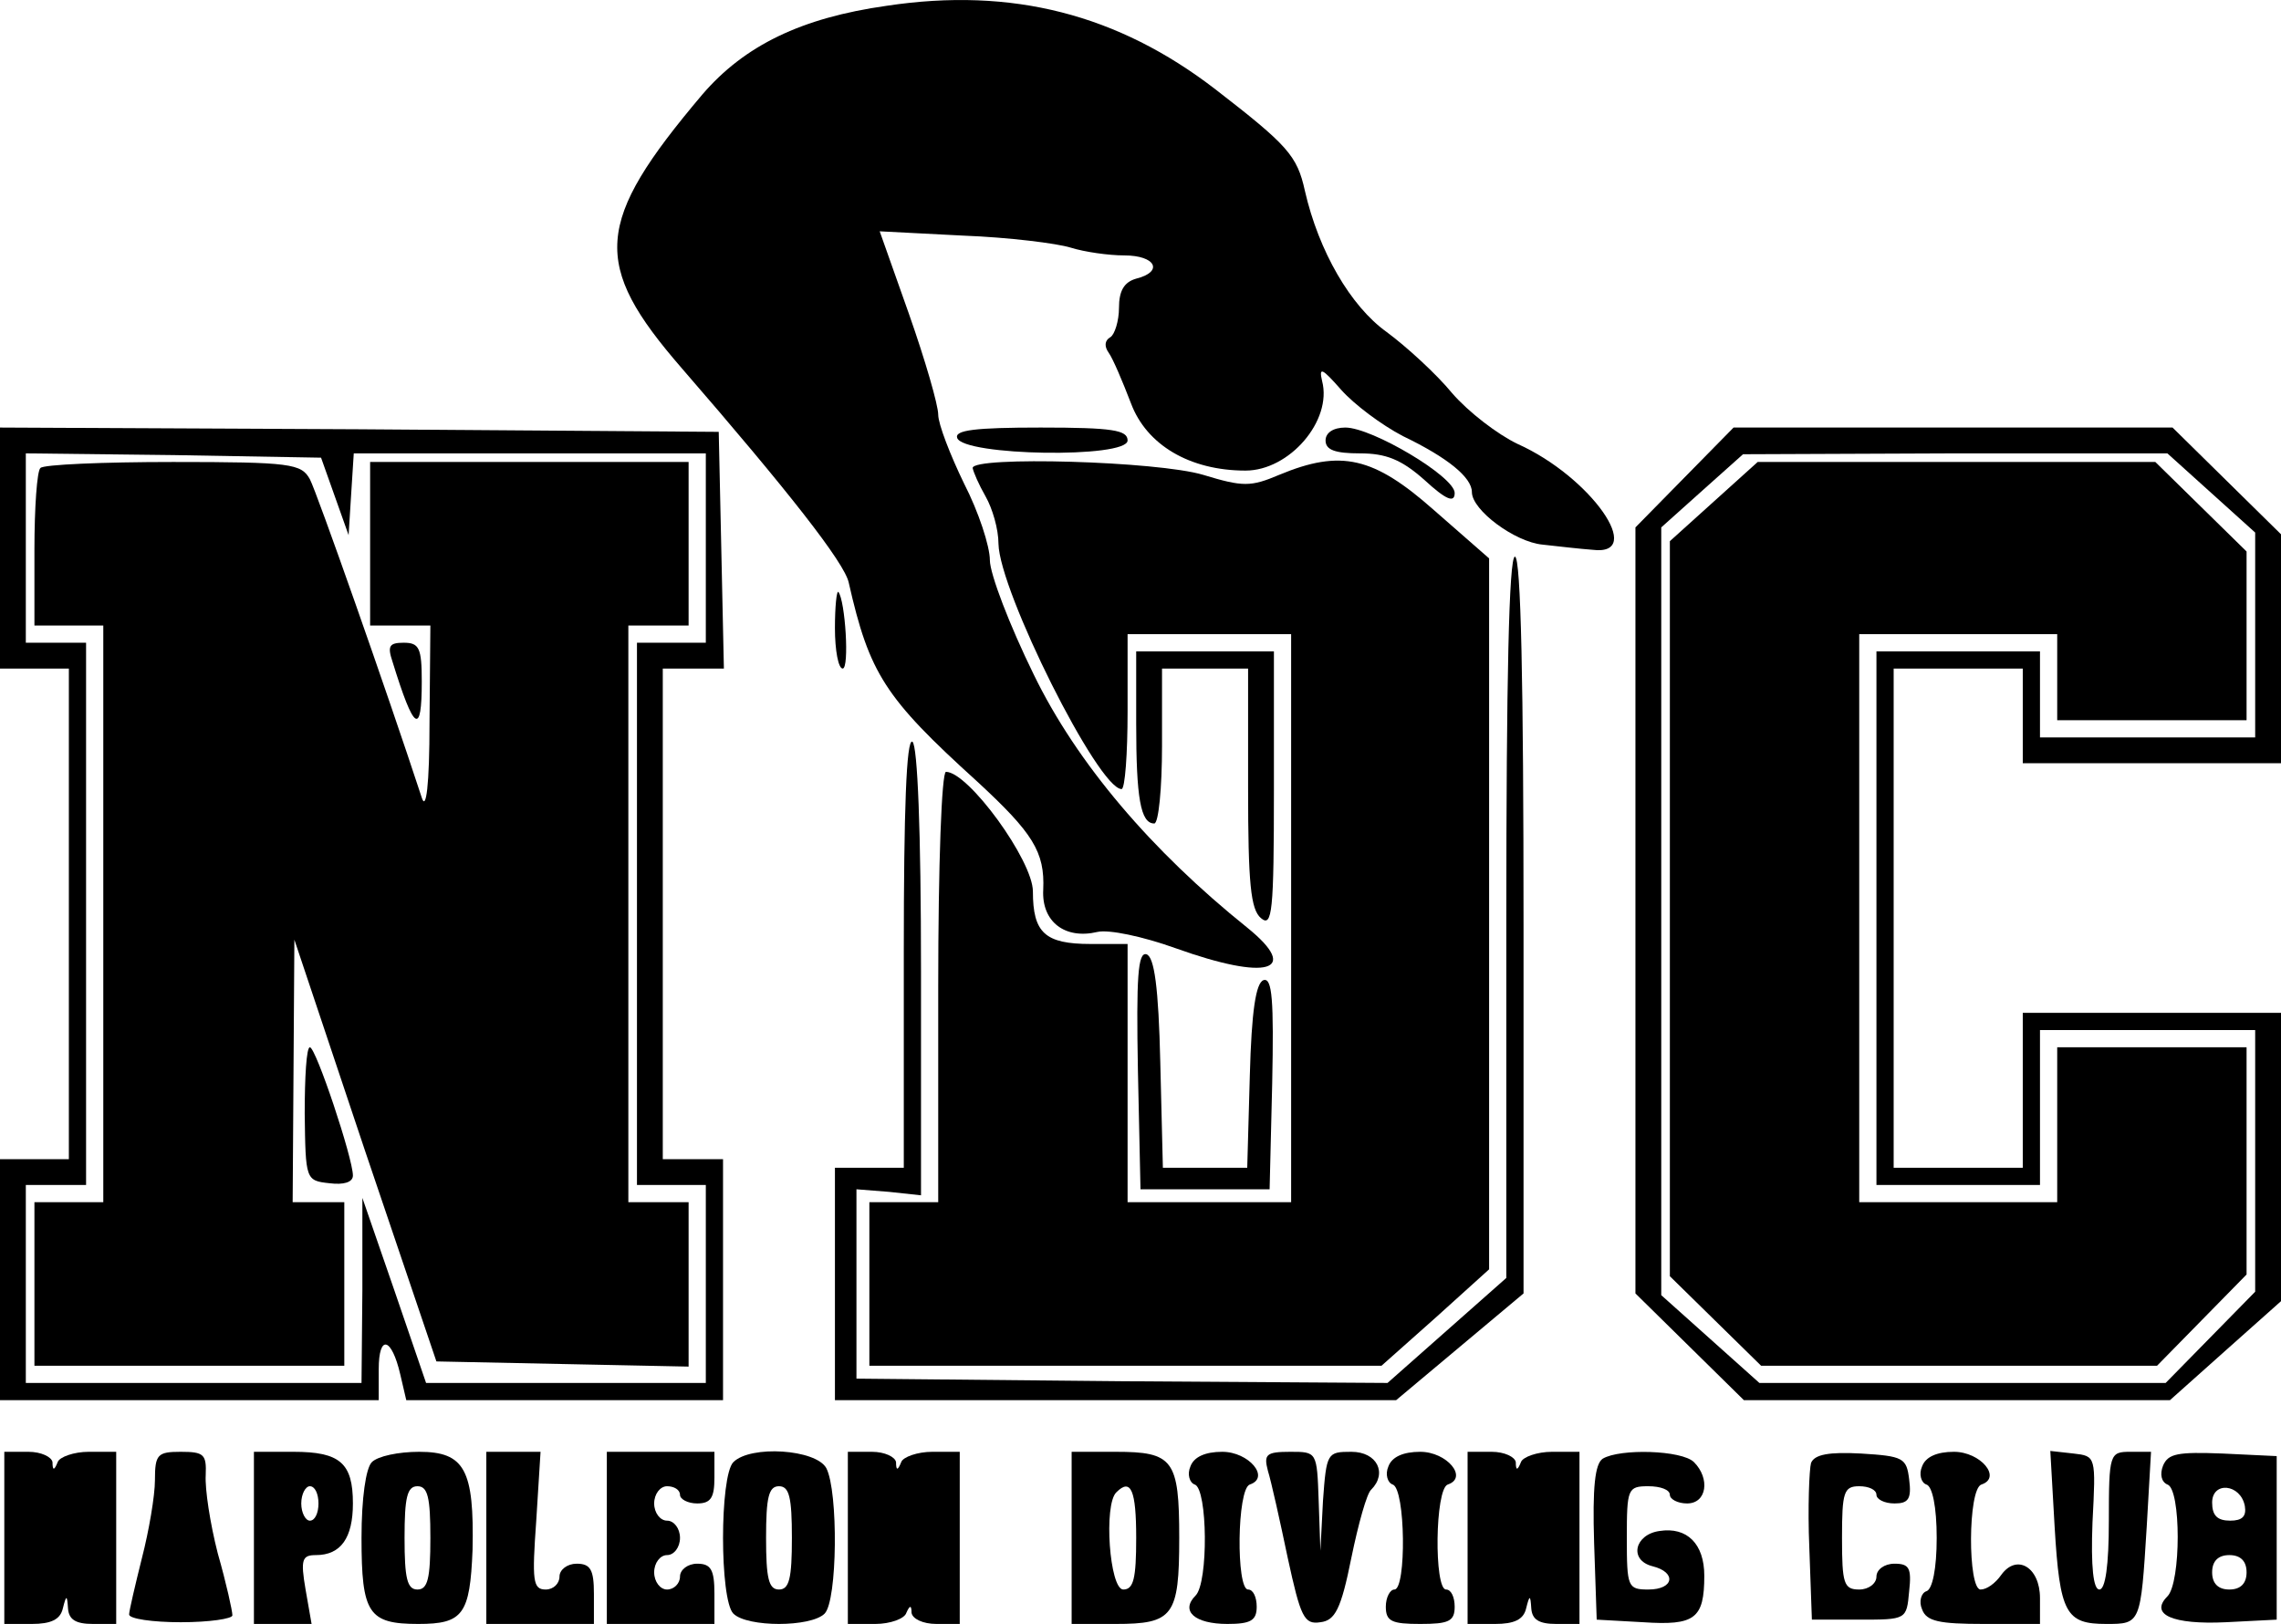
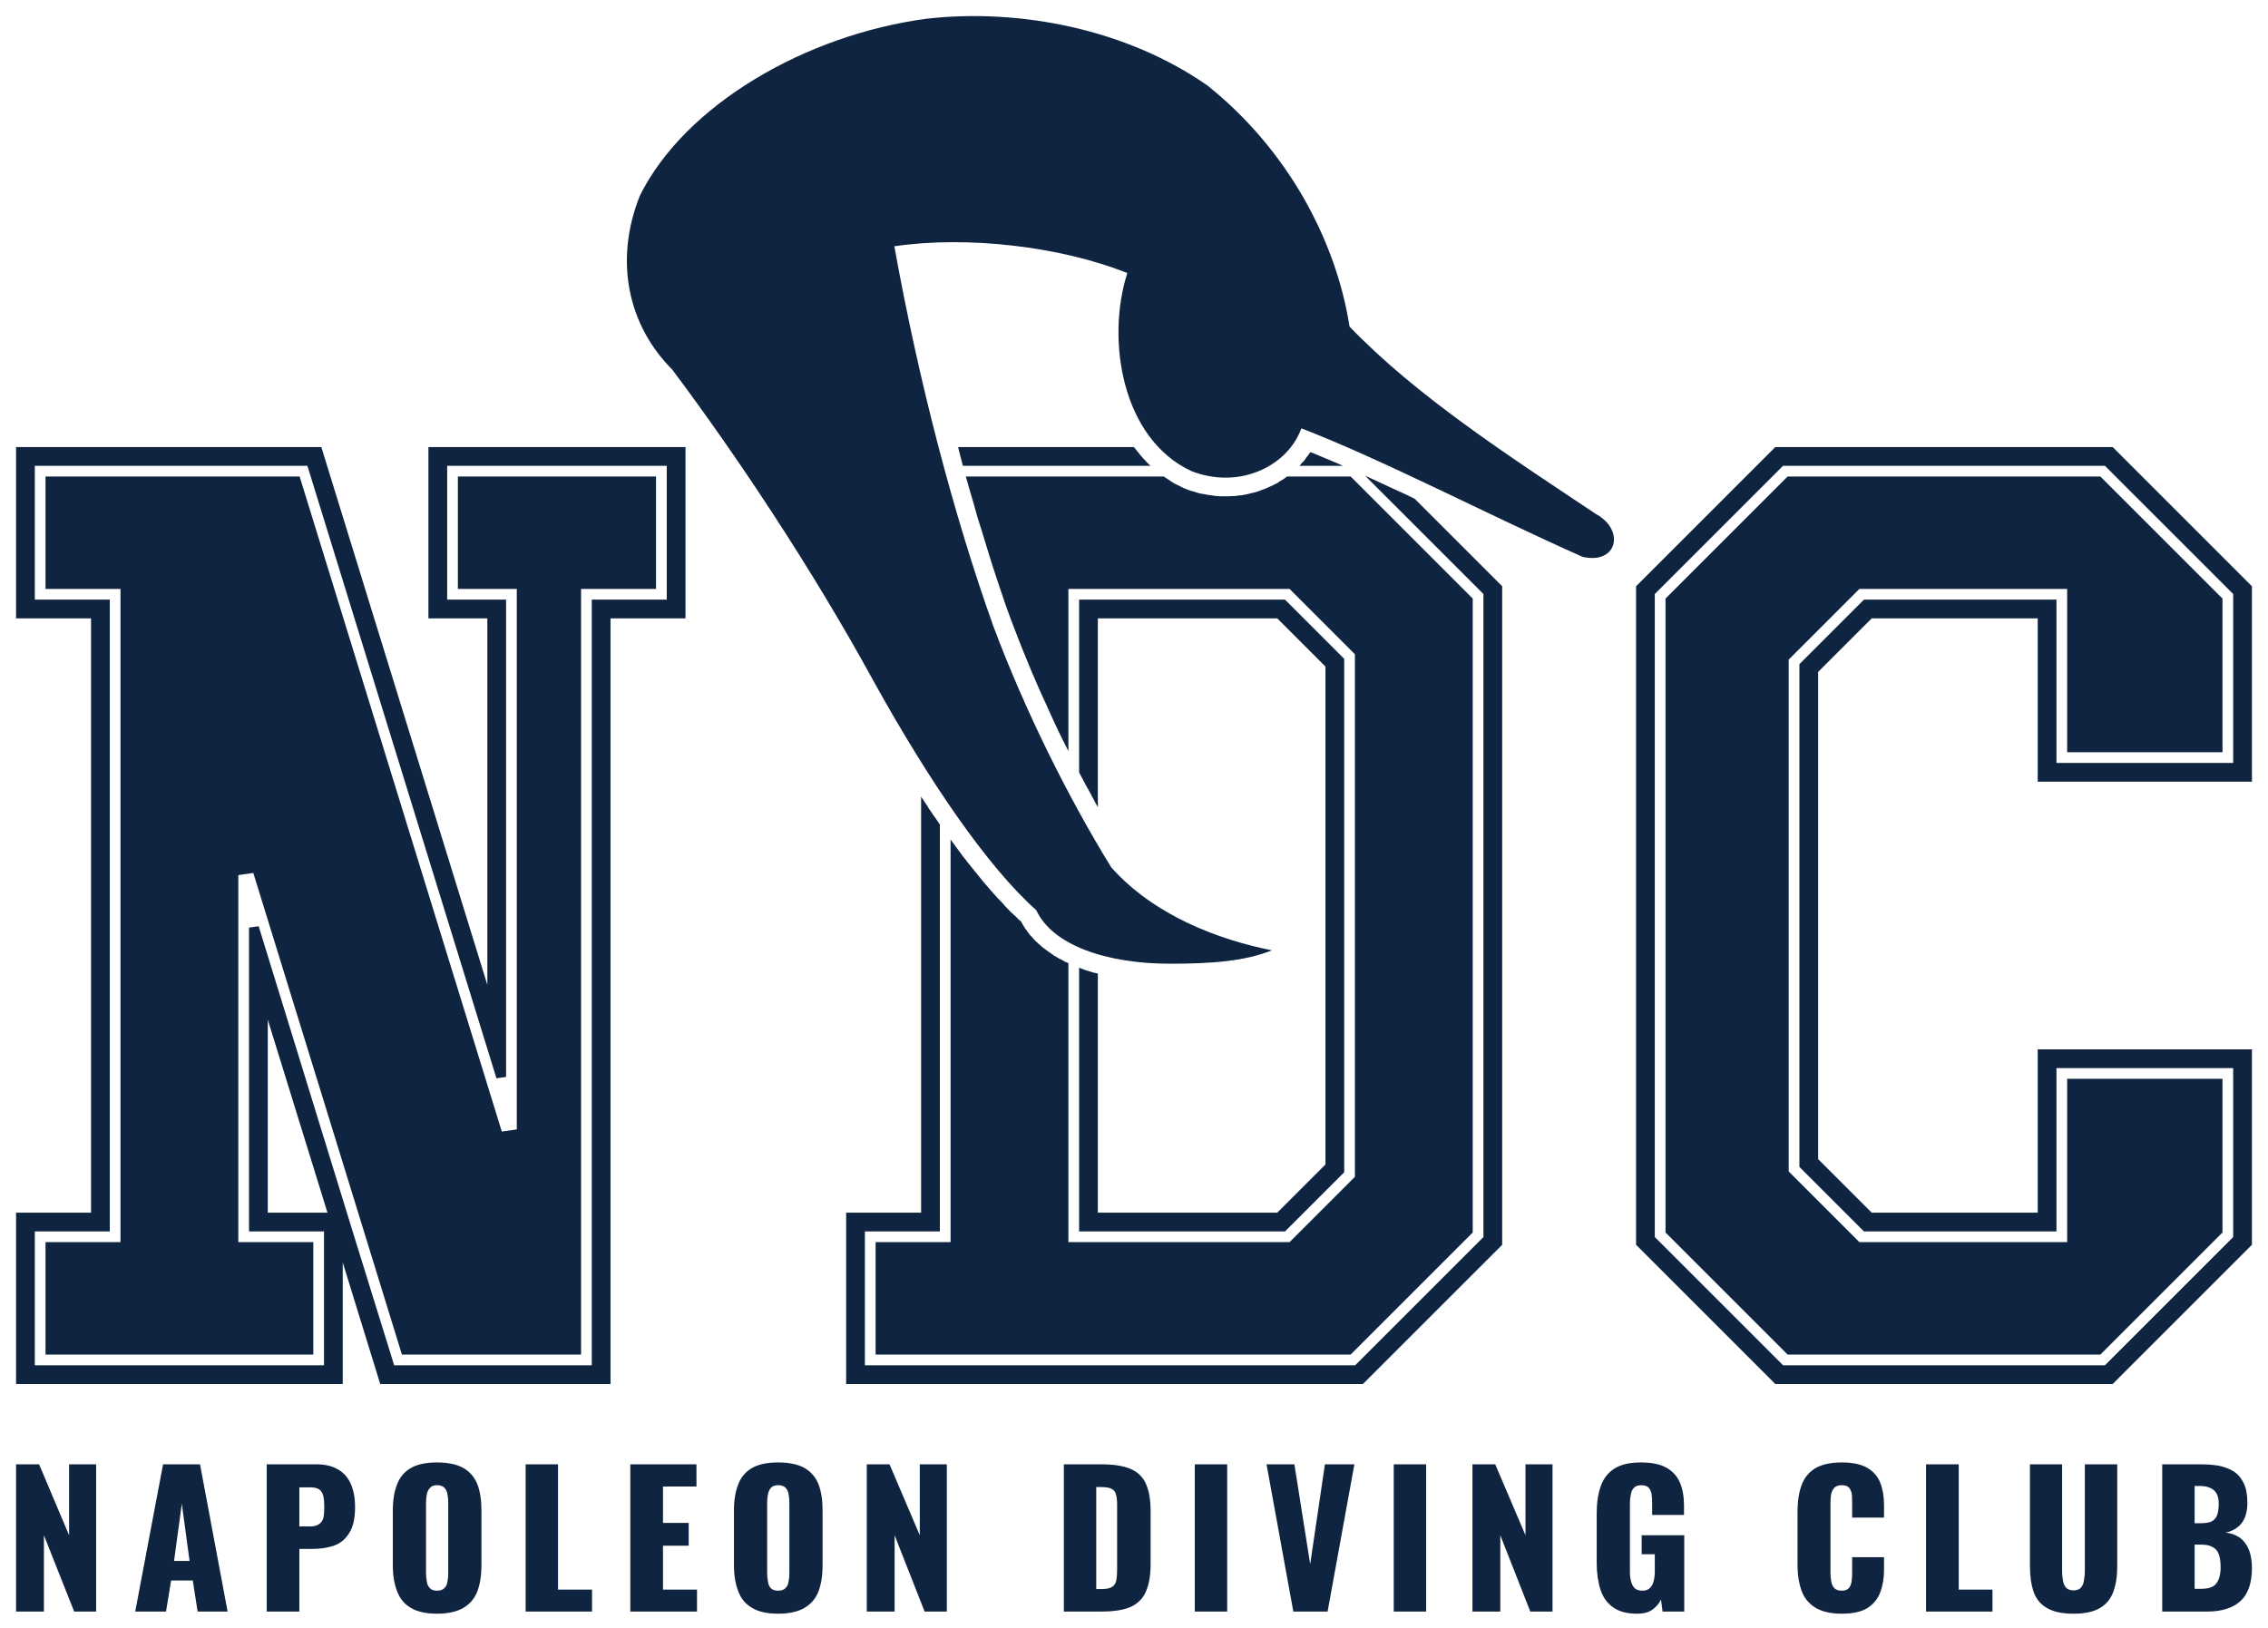
- <svg xmlns="http://www.w3.org/2000/svg" version="1.0" width="265pt" height="188.674pt" viewBox="0 0 265 188.674" preserveAspectRatio="xMidYMid meet">
-   <g transform="translate(0,188.6739) scale(0.1,-0.1)" fill="#000000" stroke="none">
-     <path d="M1030 1880 c-99 -14 -165 -46 -214 -103 -126 -149 -129 -197 -24 -318 124 -143 189 -226 194 -249 24 -106 42 -134 149 -231 65 -60 79 -82 77 -126 -2 -37 25 -58 63 -49 13 3 52 -5 91 -19 106 -38 146 -27 83 24 -111 89 -198 191 -248 294 -28 57 -51 117 -51 133 0 16 -13 56 -30 89 -16 33 -30 69 -30 80 0 11 -15 63 -34 117 l-34 96 97 -5 c53 -2 109 -9 125 -14 16 -5 44 -9 62 -9 37 0 46 -19 14 -27 -14 -4 -20 -14 -20 -34 0 -15 -5 -31 -10 -34 -7 -4 -7 -11 -2 -18 5 -7 16 -33 26 -59 18 -48 68 -78 133 -78 51 0 101 58 89 104 -4 17 0 15 22 -10 15 -17 47 -41 72 -54 52 -25 80 -48 80 -65 0 -21 50 -58 82 -61 18 -2 44 -5 58 -6 63 -8 -2 85 -87 123 -23 11 -57 37 -76 59 -18 22 -53 54 -76 71 -42 30 -79 94 -95 164 -9 41 -20 53 -104 118 -113 87 -236 119 -382 97z" />
-     <path d="M0 1250 l0 -140 40 0 40 0 0 -285 0 -285 -40 0 -40 0 0 -140 0 -140 220 0 220 0 0 36 c0 41 15 37 25 -6 l7 -30 184 0 184 0 0 140 0 140 -35 0 -35 0 0 285 0 285 35 0 36 0 -3 138 -3 137 -417 3 -418 2 0 -140z m389 60 l16 -45 3 48 3 47 205 0 204 0 0 -110 0 -110 -40 0 -40 0 0 -315 0 -315 40 0 40 0 0 -115 0 -115 -163 0 -162 0 -37 108 -37 107 0 -107 -1 -108 -195 0 -195 0 0 115 0 115 35 0 35 0 0 315 0 315 -35 0 -35 0 0 110 0 110 172 -2 171 -3 16 -45z" />
-     <path d="M47 1343 c-4 -3 -7 -46 -7 -95 l0 -88 40 0 40 0 0 -335 0 -335 -40 0 -40 0 0 -95 0 -95 180 0 180 0 0 95 0 95 -30 0 -30 0 1 153 1 152 82 -245 83 -245 146 -3 147 -3 0 96 0 95 -35 0 -35 0 0 335 0 335 35 0 35 0 0 95 0 95 -185 0 -185 0 0 -95 0 -95 35 0 35 0 -1 -112 c0 -74 -4 -104 -9 -88 -41 125 -122 355 -130 370 -10 18 -22 20 -159 20 -81 0 -151 -3 -154 -7z" />
-     <path d="M456 1118 c25 -81 34 -87 34 -23 0 39 -3 45 -21 45 -17 0 -19 -4 -13 -22z" />
-     <path d="M354 593 c1 -77 1 -78 29 -81 16 -2 27 1 27 9 0 20 -43 149 -50 149 -4 0 -6 -35 -6 -77z" />
-     <path d="M1112 1378 c7 -21 198 -24 198 -3 0 12 -17 15 -101 15 -76 0 -100 -3 -97 -12z" />
-     <path d="M1540 1375 c0 -11 11 -15 40 -15 30 0 48 -7 75 -31 25 -23 35 -27 35 -15 0 19 -96 76 -127 76 -14 0 -23 -6 -23 -15z" />
-     <path d="M1957 1332 l-57 -58 0 -445 0 -445 63 -62 63 -62 247 0 248 0 65 58 64 57 0 168 0 167 -150 0 -150 0 0 -90 0 -90 -75 0 -75 0 0 290 0 290 75 0 75 0 0 -55 0 -55 150 0 150 0 0 133 0 133 -63 62 -63 62 -255 0 -255 0 -57 -58z m612 -18 l51 -46 0 -119 0 -119 -125 0 -125 0 0 50 0 50 -95 0 -95 0 0 -310 0 -310 95 0 95 0 0 90 0 90 125 0 125 0 0 -152 0 -152 -52 -53 -52 -53 -236 0 -236 0 -57 51 -57 51 0 446 0 446 48 43 47 42 246 1 247 0 51 -46z" />
-     <path d="M1991 1304 l-51 -46 0 -427 0 -427 53 -52 53 -52 230 0 230 0 52 53 52 53 0 132 0 132 -110 0 -110 0 0 -90 0 -90 -115 0 -115 0 0 330 0 330 115 0 115 0 0 -50 0 -50 110 0 110 0 0 98 0 98 -53 52 -53 52 -231 0 -231 0 -51 -46z" />
-     <path d="M1130 1343 c1 -5 7 -19 15 -33 8 -14 15 -38 15 -55 1 -55 116 -285 143 -285 4 0 7 41 7 90 l0 90 95 0 95 0 0 -330 0 -330 -95 0 -95 0 0 150 0 150 -43 0 c-53 0 -67 13 -67 61 0 36 -75 139 -101 139 -5 0 -9 -107 -9 -250 l0 -250 -40 0 -40 0 0 -95 0 -95 298 0 297 0 63 56 62 56 0 413 0 413 -64 56 c-70 62 -108 71 -180 41 -33 -14 -42 -14 -88 0 -53 16 -268 22 -268 8z" />
-     <path d="M1750 821 l0 -419 -69 -61 -69 -61 -309 2 -308 3 0 110 0 110 38 -3 37 -4 0 261 c0 162 -4 262 -10 266 -7 4 -10 -80 -10 -244 l0 -251 -40 0 -40 0 0 -135 0 -135 326 0 326 0 74 62 74 62 0 428 c0 279 -3 428 -10 428 -7 0 -10 -146 -10 -419z" />
-     <path d="M970 1157 c0 -26 4 -47 9 -47 8 0 3 79 -5 89 -2 2 -4 -17 -4 -42z" />
-     <path d="M1320 1046 c0 -86 5 -116 21 -116 5 0 9 41 9 90 l0 90 50 0 50 0 0 -139 c0 -111 3 -141 15 -151 13 -11 15 7 15 149 l0 161 -80 0 -80 0 0 -84z" />
-     <path d="M1322 643 l3 -138 75 0 75 0 3 123 c2 97 0 123 -10 120 -9 -3 -14 -36 -16 -111 l-3 -107 -49 0 -49 0 -3 122 c-2 88 -7 123 -16 126 -10 3 -12 -26 -10 -135z" />
-     <path d="M5 100 l0 -100 32 0 c22 0 33 5 36 18 4 16 5 16 6 0 1 -13 9 -18 29 -18 l27 0 0 100 0 100 -32 0 c-17 0 -34 -6 -36 -12 -4 -10 -6 -10 -6 0 -1 6 -13 12 -28 12 l-28 0 0 -100z" />
-     <path d="M180 167 c0 -18 -7 -59 -15 -90 -8 -32 -15 -62 -15 -66 0 -5 27 -9 60 -9 33 0 60 4 60 8 0 5 -7 37 -17 72 -9 35 -15 75 -14 91 1 24 -2 27 -29 27 -27 0 -30 -3 -30 -33z" />
-     <path d="M295 100 l0 -100 33 0 34 0 -7 40 c-6 35 -4 40 12 40 29 0 43 20 43 60 0 47 -15 60 -69 60 l-46 0 0 -100z m75 40 c0 -11 -4 -20 -10 -20 -5 0 -10 9 -10 20 0 11 5 20 10 20 6 0 10 -9 10 -20z" />
-     <path d="M432 188 c-7 -7 -12 -42 -12 -88 0 -88 8 -100 66 -100 52 0 60 11 63 86 2 93 -9 114 -62 114 -24 0 -48 -5 -55 -12z m68 -88 c0 -47 -3 -60 -15 -60 -12 0 -15 13 -15 60 0 47 3 60 15 60 12 0 15 -13 15 -60z" />
-     <path d="M565 100 l0 -100 63 0 62 0 0 35 c0 28 -4 35 -20 35 -11 0 -20 -7 -20 -15 0 -8 -7 -15 -16 -15 -15 0 -16 10 -11 80 l5 80 -31 0 -32 0 0 -100z" />
-     <path d="M705 100 l0 -100 63 0 62 0 0 35 c0 28 -4 35 -20 35 -11 0 -20 -7 -20 -15 0 -8 -7 -15 -15 -15 -8 0 -15 9 -15 20 0 11 7 20 15 20 8 0 15 9 15 20 0 11 -7 20 -15 20 -8 0 -15 9 -15 20 0 11 7 20 15 20 8 0 15 -4 15 -10 0 -5 9 -10 20 -10 16 0 20 7 20 30 l0 30 -62 0 -63 0 0 -100z" />
-     <path d="M852 188 c-16 -16 -16 -160 0 -176 16 -16 90 -16 106 0 15 15 16 142 2 169 -12 22 -88 27 -108 7z m68 -88 c0 -47 -3 -60 -15 -60 -12 0 -15 13 -15 60 0 47 3 60 15 60 12 0 15 -13 15 -60z" />
-     <path d="M985 100 l0 -100 32 0 c17 0 34 6 36 13 4 9 6 9 6 0 1 -7 13 -13 29 -13 l27 0 0 100 0 100 -32 0 c-17 0 -34 -6 -36 -12 -4 -10 -6 -10 -6 0 -1 6 -13 12 -28 12 l-28 0 0 -100z" />
-     <path d="M1245 100 l0 -100 51 0 c67 0 74 9 74 100 0 91 -7 100 -74 100 l-51 0 0 -100z m75 0 c0 -47 -3 -60 -15 -60 -16 0 -23 99 -8 113 17 17 23 2 23 -53z" />
-     <path d="M1383 183 c-4 -9 -1 -19 5 -21 15 -5 16 -114 1 -129 -18 -18 -1 -33 37 -33 27 0 34 4 34 20 0 11 -4 20 -10 20 -14 0 -13 117 2 122 24 8 -1 38 -32 38 -20 0 -33 -6 -37 -17z" />
-     <path d="M1473 178 c4 -13 14 -58 23 -101 15 -69 19 -78 38 -75 17 2 24 15 36 75 8 39 18 75 23 79 19 19 7 44 -23 44 -28 0 -29 -1 -33 -57 l-3 -58 -2 58 c-2 57 -2 57 -33 57 -28 0 -31 -3 -26 -22z" />
-     <path d="M1613 183 c-4 -9 -1 -19 5 -21 15 -5 16 -122 2 -122 -5 0 -10 -9 -10 -20 0 -17 7 -20 40 -20 33 0 40 3 40 20 0 11 -4 20 -10 20 -14 0 -13 117 2 122 24 8 -1 38 -32 38 -20 0 -33 -6 -37 -17z" />
-     <path d="M1705 100 l0 -100 32 0 c22 0 33 5 36 18 4 16 5 16 6 0 1 -13 9 -18 29 -18 l27 0 0 100 0 100 -32 0 c-17 0 -34 -6 -36 -12 -4 -10 -6 -10 -6 0 -1 6 -13 12 -28 12 l-28 0 0 -100z" />
-     <path d="M1862 192 c-9 -6 -12 -33 -10 -98 l3 -89 54 -3 c60 -4 71 4 71 54 0 37 -20 57 -52 52 -29 -4 -36 -34 -8 -41 28 -7 25 -27 -5 -27 -24 0 -25 3 -25 60 0 57 1 60 25 60 14 0 25 -4 25 -10 0 -5 9 -10 20 -10 23 0 27 29 8 48 -14 14 -86 16 -106 4z" />
-     <path d="M2104 187 c-2 -7 -4 -52 -2 -98 l3 -84 55 0 c55 0 55 0 58 33 3 27 0 32 -17 32 -12 0 -21 -7 -21 -15 0 -8 -9 -15 -20 -15 -18 0 -20 7 -20 60 0 53 2 60 20 60 11 0 20 -4 20 -10 0 -5 9 -10 21 -10 16 0 20 5 17 28 -3 25 -7 27 -56 30 -37 2 -54 -1 -58 -11z" />
-     <path d="M2233 183 c-4 -9 -1 -19 5 -21 7 -2 12 -26 12 -62 0 -36 -5 -60 -12 -62 -6 -2 -9 -12 -5 -21 5 -14 20 -17 72 -17 l65 0 0 30 c0 36 -27 52 -45 27 -7 -10 -17 -17 -24 -17 -15 0 -15 117 1 122 24 8 -1 38 -32 38 -20 0 -33 -6 -37 -17z" />
-     <path d="M2387 113 c6 -101 13 -113 60 -113 40 0 40 0 47 113 l5 87 -24 0 c-24 0 -25 -2 -25 -80 0 -52 -4 -80 -11 -80 -7 0 -10 26 -8 78 4 77 4 77 -22 80 l-27 3 5 -88z" />
-     <path d="M2513 184 c-4 -10 -2 -19 5 -22 16 -5 16 -114 0 -130 -21 -21 6 -33 68 -30 l59 3 0 95 0 95 -63 3 c-52 2 -63 0 -69 -14z m95 -47 c2 -12 -3 -17 -17 -17 -15 0 -21 6 -21 21 0 25 33 22 38 -4z m2 -77 c0 -13 -7 -20 -20 -20 -13 0 -20 7 -20 20 0 13 7 20 20 20 13 0 20 -7 20 -20z" />
+ <svg xmlns="http://www.w3.org/2000/svg" viewBox="49.0 38.0 847.0 608.0">
+   <g fill="#0f2440" fill-rule="evenodd">
+     <path d="M55 491 L55 555 L83 555 L149 555 L177 555 L177 509.6 L191 555 L231 555 L277 555 L277 269 L305 269 L305 205 L277 205 L231 205 L209 205 L209 269 L231 269 L231 405.9 L169 205 L149 205 L83 205 L55 205 L55 269 L83 269 L83 491ZM149 418.9 L171.3 491 L149 491ZM238 262 L216 262 L216 212 L298 212 L298 262 L270 262 L270 548 L196.2 548 L180.7 498 L145.6 384 L142 384.5 L142 498 L170 498 L170 548 L62 548 L62 498 L90 498 L90 262 L62 262 L62 212 L163.8 212 L234.4 440.8 L238 440.3ZM66 502 L66 544 L166 544 L166 502 L138 502 L138 364.9 L143.6 364.1 L171.6 454.8 L171.6 454.8 L199.1 544 L266 544 L266 258 L294 258 L294 216 L220 216 L220 258 L242 258 L242 459.9 L236.4 460.7 L160.9 216 L66 216 L66 258 L94 258 L94 502ZM610 503 L610 257 L577.3 224.3 L573.8 222.6 L569.4 220.6 L565.1 218.6 L560.8 216.6 L558.8 215.7 L603 259.9 L603 500.1 L555.1 548 L372 548 L372 498 L400 498 L400 346 L398.3 343.5 L398.2 343.4 L395.6 339.6 L395.6 339.5 L393 335.6 L393 491 L365 491 L365 555 L393 555 L558 555ZM406.8 205 L407.6 208.2 L408.6 212 L478.7 212 L477.9 211.3 L477.5 210.9 L475.2 208.4 L474.8 207.9 L472.7 205.3 L472.5 205ZM550.5 212 L548.3 211 L544.2 209.3 L540.2 207.6 L538.4 206.9 L538.3 207 L537.2 208.5 L536.9 208.9 L535.8 210.4 L535.4 210.7 L534.3 212ZM599 498.4 L599 261.6 L553.4 216 L529.7 216 L528.7 216.7 L528.3 217 L526.6 218 L526.3 218.3 L524.5 219.2 L524.1 219.4 L522.3 220.2 L521.9 220.4 L520 221.1 L519.6 221.3 L517.7 221.9 L517.2 222 L515.2 222.5 L514.8 222.6 L512.8 223 L512.3 223 L510.2 223.3 L509.8 223.3 L507.6 223.4 L507.2 223.4 L505 223.4 L504.6 223.4 L502.4 223.2 L501.9 223.1 L499.7 222.8 L499.3 222.7 L497 222.3 L496.6 222.2 L494.4 221.5 L493.9 221.4 L491.7 220.6 L490.8 220.2 L487.6 218.6 L487.1 218.3 L484.2 216.4 L483.7 216.1 L483.6 216 L409.7 216 L410.8 219.9 L412.5 225.7 L414.1 231.4 L415.9 237.1 L417.6 242.7 L419.3 248.2 L421.1 253.7 L422.9 259.1 L424.7 264.4 L426.6 269.6 L428.1 273.5 L429.6 277.4 L431.2 281.4 L432.8 285.3 L434.4 289.2 L436.1 293.1 L437.8 297 L439.6 300.9 L441.3 304.7 L443.1 308.6 L444.9 312.4 L446.8 316.2 L448 318.6 L448 258 L530.6 258 L555 282.4 L555 477.6 L530.6 502 L448 502 L448 397.8 L447.1 397.4 L446.8 397.3 L444.9 396.2 L444.6 396.1 L442.7 395 L442.4 394.8 L440.7 393.6 L440.4 393.4 L438.8 392.2 L438.4 391.9 L436.9 390.6 L436.6 390.3 L435.2 389 L434.9 388.6 L433.6 387.2 L433.3 386.8 L432.2 385.3 L431.9 384.9 L430.9 383.3 L430.6 382.8 L430.4 382.3 L429 381.1 L428.9 380.9 L426.5 378.7 L426.4 378.6 L424.1 376.2 L424 376 L421.6 373.5 L421.5 373.4 L419.1 370.7 L419 370.6 L416.5 367.7 L416.4 367.6 L414 364.6 L413.9 364.5 L411.4 361.4 L411.3 361.3 L408.8 358.1 L408.7 358 L406.2 354.6 L406.1 354.5 L404 351.6 L404 502 L376 502 L376 544 L553.4 544ZM528.9 498 L551 475.9 L551 284.1 L528.9 262 L452 262 L452 326.5 L452.4 327.3 L454.3 330.9 L456.3 334.5 L458.2 338.1 L459 339.5 L459 269 L526 269 L544 287 L544 473 L526 491 L459 491 L459 401.7 L456.9 401.2 L456.7 401.1 L454.4 400.4 L454.1 400.3 L452 399.5 L452 498ZM748 491 L728 471 L728 289 L748 269 L810 269 L810 330 L890 330 L890 257 L838 205 L712 205 L660 257 L660 503 L712 555 L838 555 L890 503 L890 430 L810 430 L810 491ZM835.1 212 L883 259.9 L883 323 L817 323 L817 262 L745.1 262 L721 286.1 L721 473.9 L745.1 498 L817 498 L817 437 L883 437 L883 500.1 L835.1 548 L714.9 548 L667 500.1 L667 259.9 L714.9 212ZM821 502 L743.4 502 L717 475.6 L717 284.4 L743.4 258 L821 258 L821 319 L879 319 L879 261.6 L833.4 216 L716.6 216 L671 261.6 L671 498.4 L716.6 544 L833.4 544 L879 498.4 L879 441 L821 441Z" />
+     <path d="M524 393 C504 389 480 380 464 362 C448 336 432 304 420 272 C405 230 392 180 383 130 C410 126 445 130 470 140 C462 165 468 202 494 214 C512 221 530 212 535 198 C566 210 604 230 640 246 C653 249 656 236 645 230 C612 208 578 186 553 160 C548 128 530 94 500 70 C470 49 430 41 395 45 C350 51 305 77 288 111 C278 136 284 160 300 176 C324 208 352 250 375 292 C396 330 418 362 436 378 C442 391 462 398 486 398 C502 398 514 397 524 393 Z" />
+     <path d="M55 640V585H63.6L74.8 611.5V585H84.9V640H76.7L65.4 611.5V640ZM99.5 640 109.9 585H123.7L134 640H122.8L121 628.4H112.9L111 640ZM114 621.1H119.8L116.9 599.7ZM148.6 640V585H167.1Q172 585 175.2 586.9Q178.4 588.7 180 592.3Q181.6 595.9 181.6 601Q181.6 607.3 179.4 610.7Q177.3 614.1 173.7 615.4Q170.1 616.6 165.7 616.6H160.8V640ZM160.8 608.2H164.8Q167.1 608.2 168.2 607.3Q169.4 606.5 169.8 604.9Q170.1 603.3 170.1 600.8Q170.1 598.6 169.8 597.1Q169.5 595.5 168.4 594.5Q167.2 593.6 164.8 593.6H160.8ZM212.2 640.8Q206 640.8 202.4 638.6Q198.8 636.5 197.3 632.4Q195.7 628.3 195.7 622.7V602.2Q195.7 596.5 197.3 592.5Q198.8 588.5 202.4 586.4Q206 584.3 212.2 584.3Q218.4 584.3 222.1 586.4Q225.7 588.5 227.3 592.5Q228.8 596.5 228.8 602.2V622.7Q228.8 628.3 227.3 632.4Q225.7 636.5 222.1 638.6Q218.4 640.8 212.2 640.8ZM212.2 632.2Q214.1 632.2 215 631.2Q215.9 630.3 216.1 628.8Q216.4 627.3 216.4 625.7V599.3Q216.4 597.6 216.1 596.2Q215.9 594.7 215 593.8Q214.1 592.8 212.2 592.8Q210.4 592.8 209.6 593.8Q208.7 594.7 208.4 596.2Q208.1 597.6 208.1 599.3V625.7Q208.1 627.3 208.4 628.8Q208.6 630.3 209.5 631.2Q210.3 632.2 212.2 632.2ZM245.3 640V585H257.4V631.8H270.1V640ZM284.4 640V585H309.1V593.3H296.6V606.9H306.2V615.4H296.6V631.8H309.3V640ZM339.6 640.8Q333.4 640.8 329.8 638.6Q326.2 636.5 324.7 632.4Q323.1 628.3 323.1 622.7V602.2Q323.1 596.5 324.7 592.5Q326.2 588.5 329.8 586.4Q333.4 584.3 339.6 584.3Q345.8 584.3 349.5 586.4Q353.1 588.5 354.7 592.5Q356.2 596.5 356.2 602.2V622.7Q356.2 628.3 354.7 632.4Q353.1 636.5 349.5 638.6Q345.8 640.8 339.6 640.8ZM339.6 632.2Q341.5 632.2 342.4 631.2Q343.3 630.3 343.5 628.8Q343.8 627.3 343.8 625.7V599.3Q343.8 597.6 343.5 596.2Q343.3 594.7 342.4 593.8Q341.5 592.8 339.6 592.8Q337.8 592.8 336.9 593.8Q336.1 594.7 335.8 596.2Q335.5 597.6 335.5 599.3V625.7Q335.5 627.3 335.8 628.8Q336 630.3 336.8 631.2Q337.7 632.2 339.6 632.2ZM372.7 640V585H381.2L392.5 611.5V585H402.6V640H394.3L383.1 611.5V640ZM446.3 640V585H460.2Q467.4 585 471.4 586.8Q475.4 588.6 477 592.4Q478.7 596.3 478.7 602.4V622.3Q478.7 628.5 477 632.4Q475.4 636.3 471.4 638.2Q467.5 640 460.3 640ZM458.4 631.6H460.3Q463.1 631.6 464.3 630.8Q465.6 630 465.9 628.3Q466.2 626.7 466.2 624.2V600.3Q466.2 597.8 465.8 596.3Q465.4 594.8 464.2 594.2Q463 593.5 460.3 593.5H458.4ZM495.2 640V585H507.3V640ZM532 640 522 585H532.4L538.3 622.3L543.8 585H554.8L544.8 640ZM569.5 640V585H581.6V640ZM598.9 640V585H607.4L618.7 611.5V585H628.8V640H620.5L609.3 611.5V640ZM660.4 640.8Q654.7 640.8 651.4 638.4Q648.1 636.1 646.7 631.8Q645.3 627.4 645.3 621.8V603.3Q645.3 597.5 646.8 593.2Q648.3 588.9 651.9 586.6Q655.5 584.3 661.8 584.3Q667.9 584.3 671.4 586.3Q674.9 588.3 676.4 591.9Q677.9 595.5 677.9 600.3V603.9H666V599.4Q666 597.6 665.8 596.1Q665.5 594.6 664.7 593.7Q663.8 592.8 661.9 592.8Q660 592.8 659.1 593.9Q658.2 594.9 658 596.5Q657.7 598 657.7 599.7V625.2Q657.7 627 658.1 628.6Q658.5 630.2 659.4 631.2Q660.4 632.2 662.3 632.2Q664.2 632.2 665.2 631.2Q666.2 630.2 666.6 628.5Q667 626.9 667 625.1V618.6H662.1V611.5H678V640H669.9L669.3 635.5Q668.2 637.8 666.1 639.3Q664 640.8 660.4 640.8ZM736.8 640.8Q730.6 640.8 726.9 638.5Q723.3 636.3 721.8 632.2Q720.3 628 720.3 622.5V602.7Q720.3 597 721.8 592.8Q723.3 588.7 726.9 586.5Q730.6 584.3 736.8 584.3Q742.9 584.3 746.3 586.3Q749.8 588.3 751.2 591.9Q752.6 595.5 752.6 600.1V604.9H740.7V599.4Q740.7 597.8 740.6 596.3Q740.4 594.8 739.6 593.8Q738.8 592.8 736.8 592.8Q734.9 592.8 734 593.8Q733.1 594.8 732.8 596.4Q732.6 597.9 732.6 599.6V625.5Q732.6 627.3 732.9 628.8Q733.2 630.4 734.1 631.3Q735 632.2 736.8 632.2Q738.7 632.2 739.5 631.2Q740.3 630.2 740.5 628.7Q740.7 627.1 740.7 625.5V619.7H752.6V624.5Q752.6 629.1 751.2 632.8Q749.8 636.5 746.4 638.7Q743 640.8 736.8 640.8ZM768.3 640V585H780.5V631.8H793.1V640ZM823.4 640.8Q817 640.8 813.5 638.7Q809.9 636.7 808.5 632.7Q807.1 628.7 807.1 623V585H819.1V624.8Q819.1 626.5 819.4 628.2Q819.6 629.9 820.5 631Q821.5 632.1 823.4 632.1Q825.3 632.1 826.2 631Q827.1 629.9 827.3 628.2Q827.6 626.5 827.6 624.8V585H839.7V623Q839.7 628.7 838.2 632.7Q836.7 636.7 833.2 638.7Q829.7 640.8 823.4 640.8ZM856.5 640V585H870.8Q874.3 585 877.5 585.5Q880.6 586.1 883.1 587.6Q885.5 589.1 886.9 592Q888.3 594.8 888.3 599.4Q888.3 602.7 887.3 605Q886.3 607.3 884.5 608.6Q882.7 610 880.2 610.5Q883.4 610.9 885.6 612.5Q887.8 614.2 888.9 617Q890 619.8 890 623.7Q890 628 888.9 631.1Q887.8 634.2 885.7 636.1Q883.5 638.1 880.5 639Q877.4 640 873.4 640ZM868.6 631.5H871.2Q875.2 631.5 876.7 629.5Q878.3 627.4 878.3 623.5Q878.3 620.4 877.6 618.5Q876.9 616.7 875.3 615.9Q873.8 615 871.1 615H868.6ZM868.6 607H871Q873.8 607 875.2 606.2Q876.6 605.3 877.1 603.7Q877.6 602 877.6 599.7Q877.6 597.6 876.9 596.1Q876.1 594.6 874.6 593.9Q873 593.1 870.7 593.1H868.6Z" />
  </g>
</svg>
